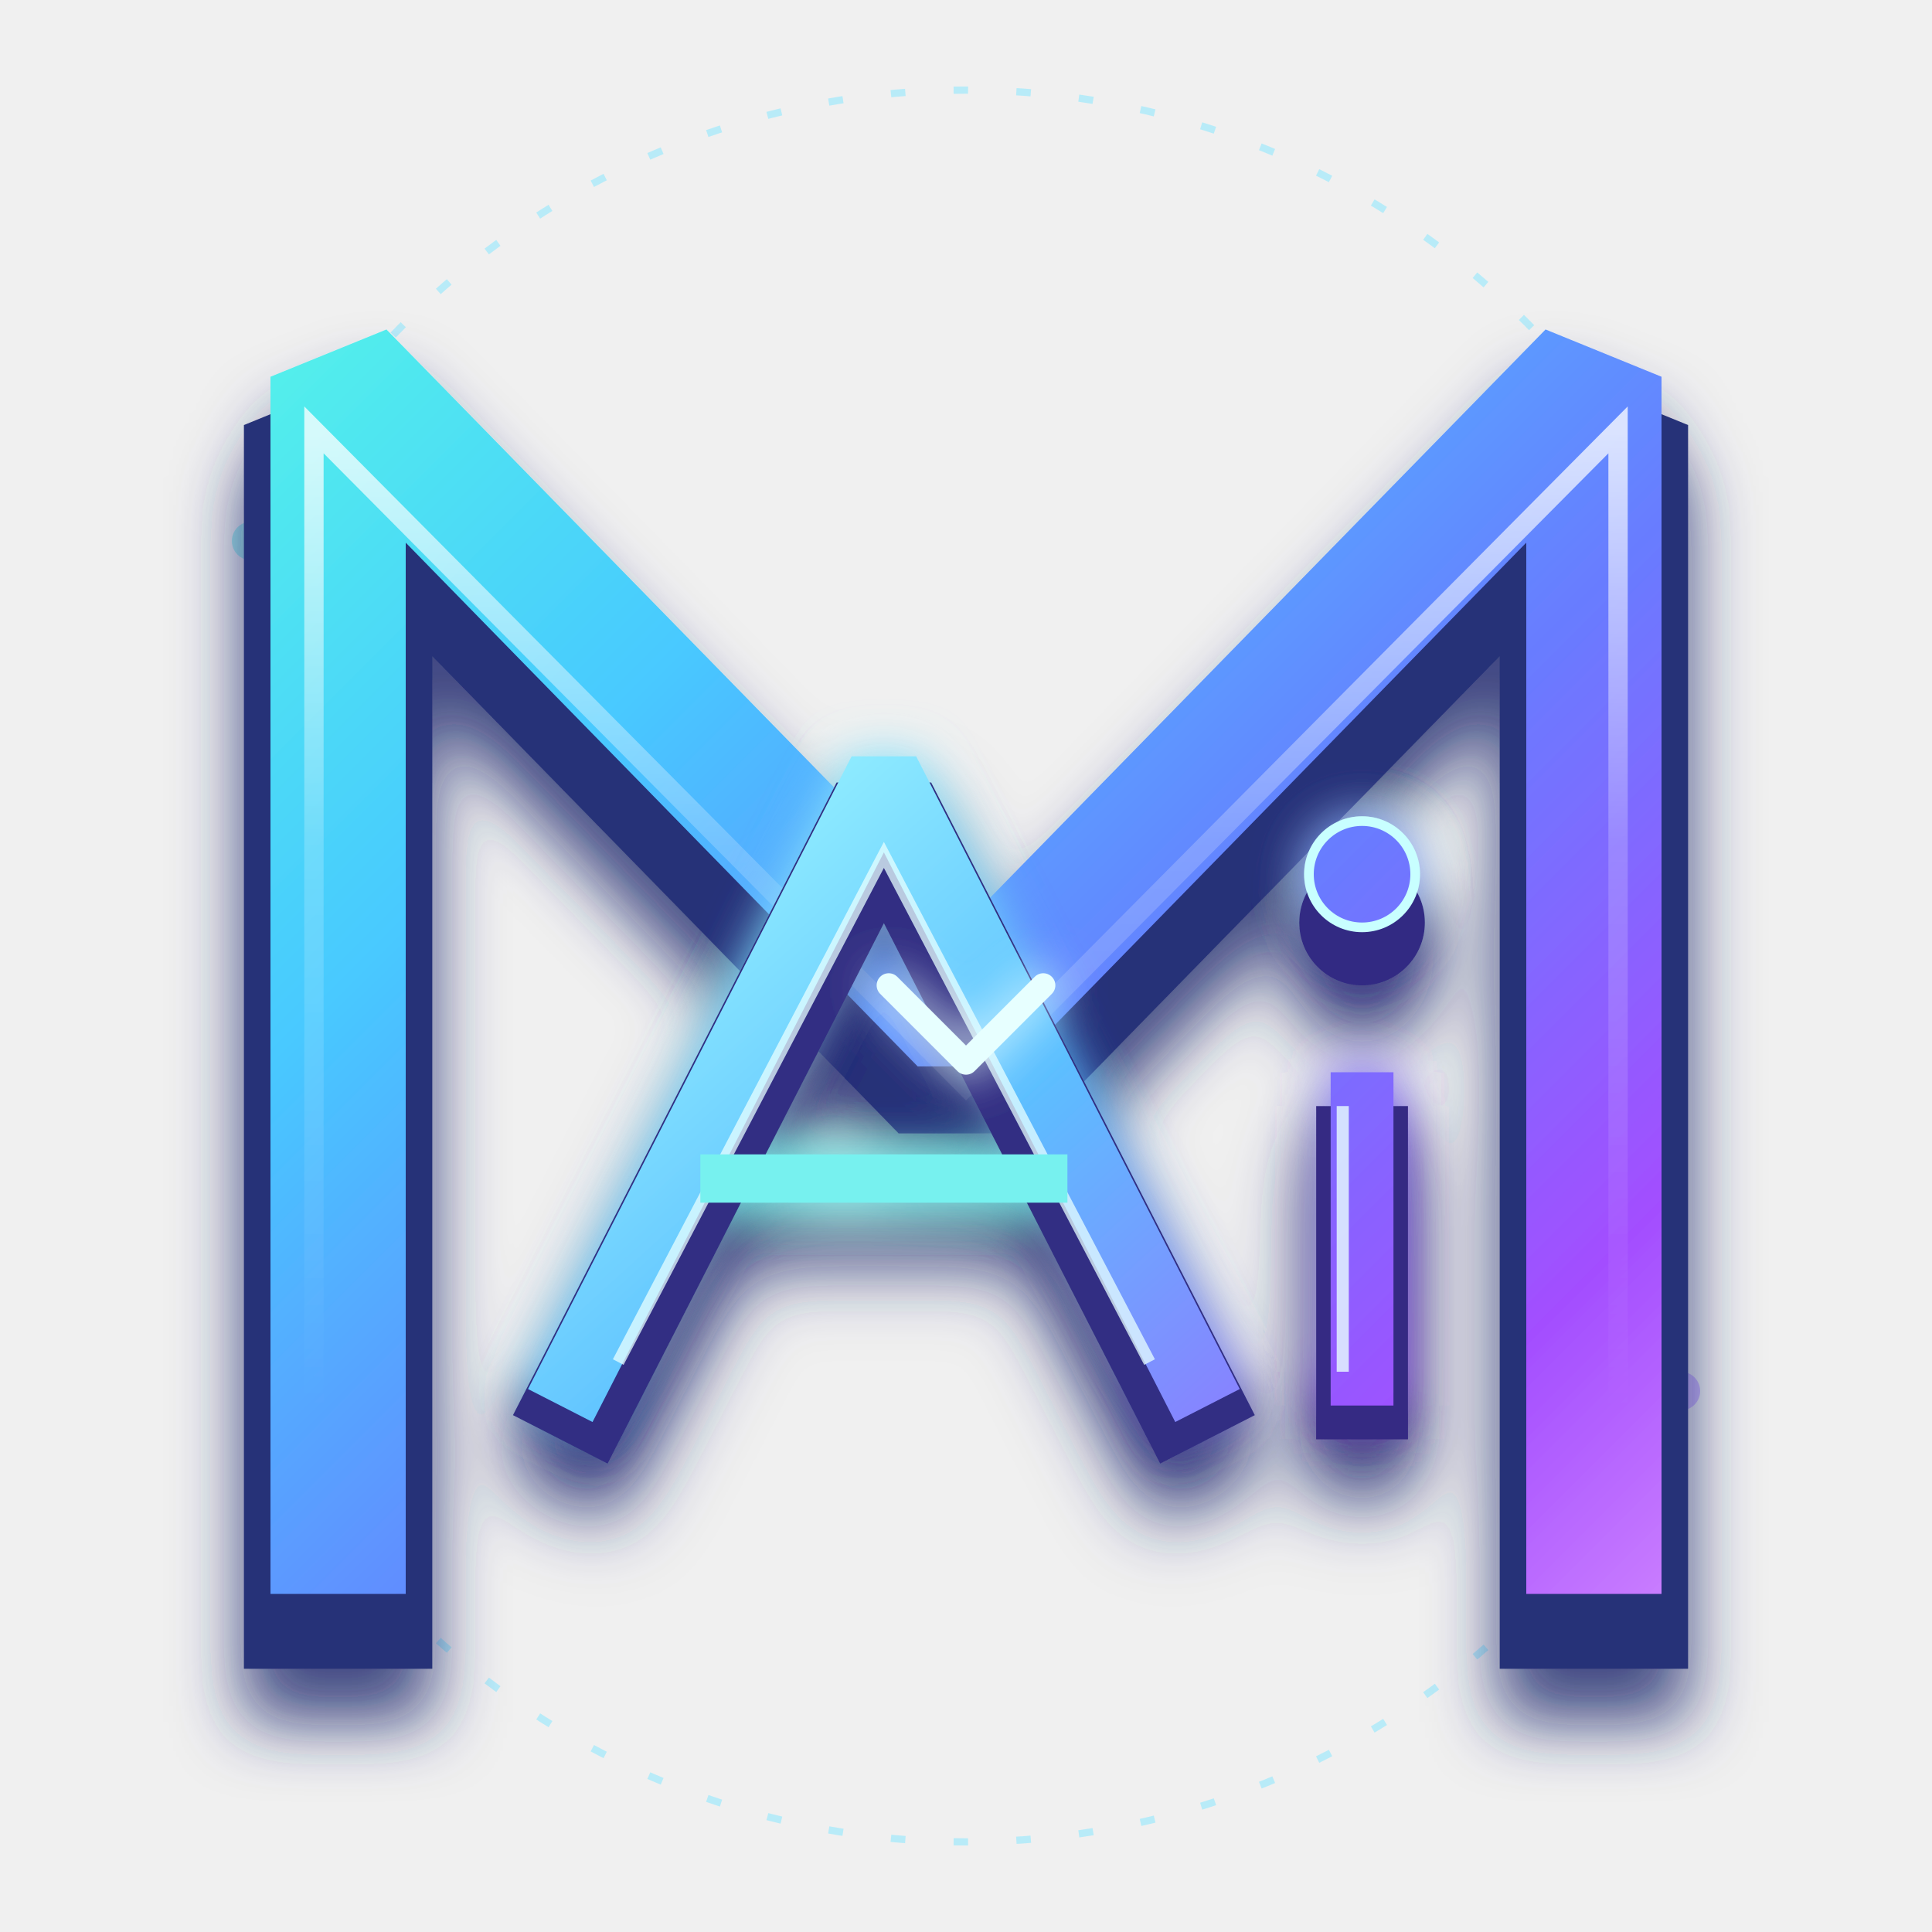
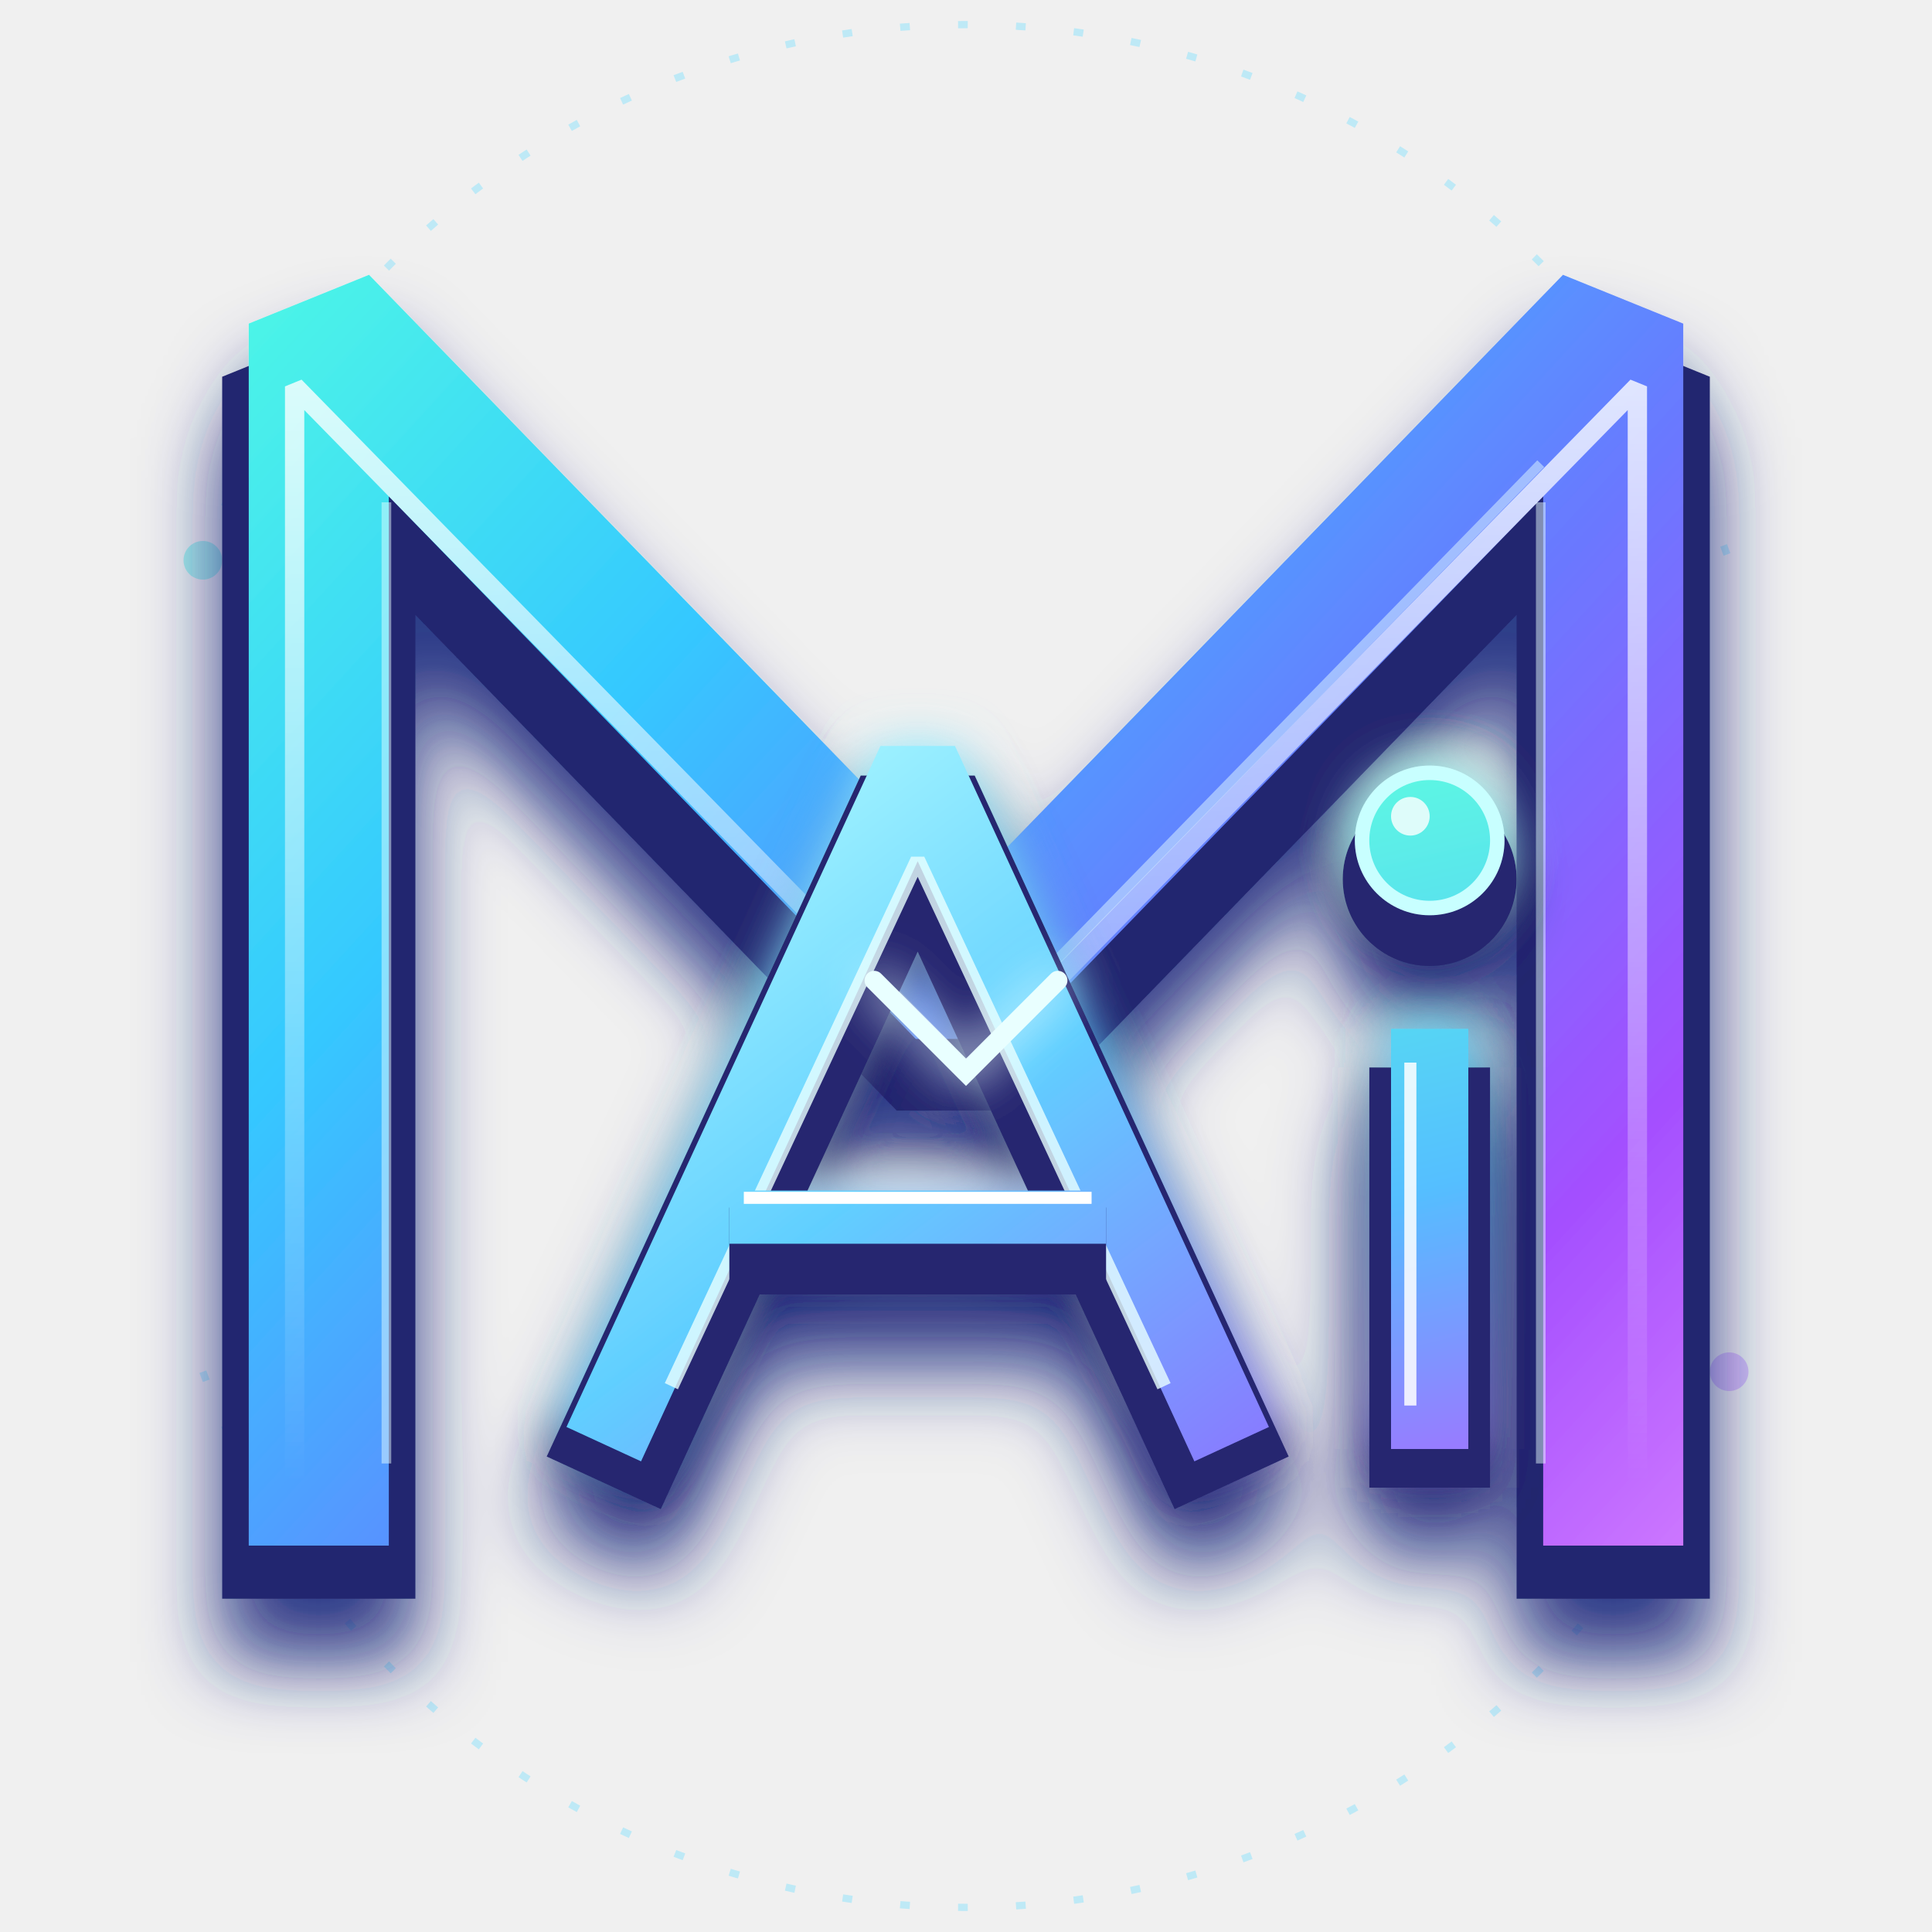
<svg xmlns="http://www.w3.org/2000/svg" viewBox="0 0 400 400" role="img" aria-labelledby="title desc">
  <defs>
-     <linearGradient id="face" x1="55" y1="55" x2="350" y2="350" gradientUnits="userSpaceOnUse">
-       <stop stop-color="#54F5E8" />
-       <stop offset=".28" stop-color="#48C9FF" />
-       <stop offset=".58" stop-color="#687CFF" />
-       <stop offset=".82" stop-color="#A34EFF" />
-       <stop offset="1" stop-color="#D58BFF" />
+     <linearGradient id="m" x1="55" y1="60" x2="350" y2="330" gradientUnits="userSpaceOnUse">
+       <stop stop-color="#4CF5E7" />
+       <stop offset=".28" stop-color="#35C8FF" />
+       <stop offset=".58" stop-color="#687AFF" />
+       <stop offset=".82" stop-color="#A44FFF" />
+       <stop offset="1" stop-color="#D17BFF" />
    </linearGradient>
-     <linearGradient id="faceA" x1="125" y1="155" x2="275" y2="320" gradientUnits="userSpaceOnUse">
-       <stop stop-color="#A4FFFF" />
-       <stop offset=".5" stop-color="#5CBFFF" />
-       <stop offset="1" stop-color="#9B67FF" />
+     <linearGradient id="a" x1="135" y1="150" x2="260" y2="315" gradientUnits="userSpaceOnUse">
+       <stop stop-color="#B6FFFF" />
+       <stop offset=".5" stop-color="#61CFFF" />
+       <stop offset="1" stop-color="#8D70FF" />
    </linearGradient>
-     <linearGradient id="bevel" x1="0" y1="0" x2="1" y2="1">
-       <stop stop-color="#D7FFFF" />
-       <stop offset=".35" stop-color="#557BEF" />
-       <stop offset="1" stop-color="#42206F" />
+     <linearGradient id="i" x1="280" y1="165" x2="315" y2="310" gradientUnits="userSpaceOnUse">
+       <stop stop-color="#5CF5E4" />
+       <stop offset=".55" stop-color="#54BFFF" />
+       <stop offset="1" stop-color="#A86BFF" />
    </linearGradient>
    <linearGradient id="shine" x1="0" y1="0" x2="0" y2="1">
-       <stop stop-color="#FFFFFF" stop-opacity=".95" />
-       <stop offset=".42" stop-color="#FFFFFF" stop-opacity=".25" />
-       <stop offset="1" stop-color="#FFFFFF" stop-opacity="0" />
+       <stop stop-color="#FFF" />
+       <stop offset="1" stop-color="#FFF" stop-opacity="0" />
    </linearGradient>
    <filter id="depth" x="-40%" y="-40%" width="180%" height="190%">
-       <feGaussianBlur in="SourceAlpha" stdDeviation="7" result="blur" />
-       <feOffset in="blur" dx="0" dy="11" result="offset" />
-       <feColorMatrix in="offset" type="matrix" values="0 0 0 0 .015 0 0 0 0 .025 0 0 0 0 .16 0 0 0 .85 0" result="shadow" />
+       <feGaussianBlur in="SourceAlpha" stdDeviation="8" result="b" />
+       <feOffset dy="13" result="o" />
+       <feColorMatrix in="o" type="matrix" values="0 0 0 0 .01 0 0 0 0 .02 0 0 0 0 .2 0 0 0 .9 0" result="s" />
      <feMerge>
-         <feMergeNode in="shadow" />
+         <feMergeNode in="s" />
        <feMergeNode in="SourceGraphic" />
      </feMerge>
    </filter>
-     <filter id="neon" x="-80%" y="-80%" width="260%" height="260%">
-       <feGaussianBlur stdDeviation="5" result="blur" />
+     <filter id="glow" x="-80%" y="-80%" width="260%" height="260%">
+       <feGaussianBlur stdDeviation="5" result="g" />
      <feMerge>
-         <feMergeNode in="blur" />
+         <feMergeNode in="g" />
        <feMergeNode in="SourceGraphic" />
      </feMerge>
    </filter>
  </defs>
-   <g class="orbit" fill="none" stroke="#8AE8FF" opacity=".55">
-     <path d="M52 112 A164 164 0 0 1 348 112" stroke-width="1.5" stroke-dasharray="3 10" />
-     <path d="M52 288 A164 164 0 0 0 348 288" stroke-width="1.5" stroke-dasharray="3 10" />
-     <circle cx="52" cy="112" r="4" fill="#70E7E8" stroke="none" />
-     <circle cx="348" cy="288" r="4" fill="#B18BFF" stroke="none" />
+   <g class="orbit" fill="none" stroke="#72DFFF" opacity=".4">
+     <path d="M42 116 A168 168 0 0 1 358 116 M42 284 A168 168 0 0 0 358 284" stroke-width="1.5" stroke-dasharray="2 10" />
+     <circle cx="42" cy="116" r="4" fill="#42E9E4" stroke="none" />
+     <circle cx="358" cy="284" r="4" fill="#B477FF" stroke="none" />
  </g>
-   <g class="emblem-rotation" filter="url(#depth)">
-     <g class="piece piece-m">
-       <path class="m-shadow" d="M70 316 V78 L200 211 L330 78 V316" />
-       <path class="m-face" d="M70 316 V78 L200 211 L330 78 V316" />
-       <path class="m-highlight" d="M65 292 V89 L200 225 L335 89 V292" />
+   <g class="spin" filter="url(#depth)">
+     <g class="piece m-piece" fill="none" stroke-linejoin="bevel" stroke-linecap="butt">
+       <path d="M66 320 V67 L200 205 L334 67 V320" stroke="#24266F" stroke-width="40" transform="translate(0 11)" />
+       <path d="M66 320 V67 L200 205 L334 67 V320" stroke="url(#m)" stroke-width="29" />
+       <path d="M61 306 V80 L200 222 L339 80 V306" stroke="url(#shine)" stroke-width="4" opacity=".8" />
+       <path d="M80 303 V104 M200 218 L319 96 M319 303 V104" stroke="#E5FFFF" stroke-width="2" opacity=".48" />
    </g>
-     <g class="piece piece-a" filter="url(#neon)">
-       <path class="inner-shadow" d="M116 291 L183 160 L250 291" />
-       <path class="inner-face" d="M116 291 L183 160 L250 291" />
-       <path class="inner-highlight" d="M128 282 L183 177 L238 282" />
-       <path class="a-bar" d="M145 244 H221" />
+     <g class="piece a-piece" fill="none" stroke-linejoin="bevel" stroke-linecap="butt" filter="url(#glow)">
+       <path d="M125 299 L190 158 L255 299" stroke="#25266F" stroke-width="26" transform="translate(0 8)" />
+       <path d="M125 299 L190 158 L255 299" stroke="url(#a)" stroke-width="17" />
+       <path d="M139 287 L190 178 L241 287" stroke="#E9FFFF" stroke-width="3" opacity=".8" />
+       <path d="M151 252 H229" stroke="#25266F" stroke-width="18" transform="translate(0 7)" />
+       <path d="M151 252 H229" stroke="url(#a)" stroke-width="11" />
+       <path d="M154 248 H226" stroke="#FFF" stroke-width="2.5" />
    </g>
-     <g class="piece piece-i" filter="url(#neon)">
-       <path class="i-shadow" d="M282 222 V291" />
-       <path class="i-face" d="M282 222 V291" />
-       <path class="i-highlight" d="M278 229 V284" />
-       <circle class="i-dot-shadow" cx="282" cy="185" r="13" />
-       <circle class="i-dot" cx="282" cy="181" r="11" />
+     <g class="piece i-piece" fill="none" stroke-linecap="butt" filter="url(#glow)">
+       <path d="M296 213 V300" stroke="#25266F" stroke-width="25" transform="translate(0 8)" />
+       <path d="M296 213 V300" stroke="url(#i)" stroke-width="16" />
+       <path d="M292 220 V291" stroke="#FFF" stroke-width="2.5" opacity=".85" />
+       <circle cx="296" cy="174" r="18" fill="#25266F" stroke="none" transform="translate(0 8)" />
+       <circle cx="296" cy="174" r="14" fill="url(#i)" stroke="#C8FFFF" stroke-width="3" />
+       <circle cx="292" cy="169" r="4" fill="#FFF" opacity=".8" />
    </g>
-     <g class="join" filter="url(#neon)">
-       <path d="M184 204 L200 220 L216 204" fill="none" stroke="#E7FFFF" stroke-width="5" stroke-linecap="round" stroke-linejoin="round" />
-     </g>
+     <path class="connector" d="M181 203 L200 222 L219 203" fill="none" stroke="#E9FFFF" stroke-width="4" stroke-linecap="round" filter="url(#glow)" />
  </g>
  <style>
-  .m-shadow{fill:none;stroke:#263078;stroke-width:39;stroke-linecap:square;stroke-linejoin:bevel;transform:translateY(10px)}
-  .m-face{fill:none;stroke:url(#face);stroke-width:28;stroke-linecap:square;stroke-linejoin:bevel}
-  .m-highlight{fill:none;stroke:url(#shine);stroke-width:4;opacity:.8}
-  .inner-shadow{fill:none;stroke:#302D83;stroke-width:22;stroke-linecap:butt;stroke-linejoin:bevel;transform:translateY(7px)}
-  .inner-face{fill:none;stroke:url(#faceA);stroke-width:15;stroke-linecap:butt;stroke-linejoin:bevel}
-  .inner-highlight{fill:none;stroke:#E7FFFF;stroke-width:2.5;opacity:.75}
-  .a-bar{fill:none;stroke:#77F1EF;stroke-width:10;stroke-linecap:butt}
-  .i-shadow{fill:none;stroke:#342A83;stroke-width:19;transform:translateY(7px)}
-  .i-face{fill:none;stroke:url(#face);stroke-width:13}
-  .i-highlight{fill:none;stroke:#E8FFFF;stroke-width:2.5;opacity:.8}
-  .i-dot-shadow{fill:#302B83;transform:translateY(6px)}
-  .i-dot{fill:url(#face);stroke:#C8FFFF;stroke-width:2}
-  .piece{transform-box:fill-box;transform-origin:center}
-  .emblem-rotation{transform-box:fill-box;transform-origin:center;animation:rotate360 10s cubic-bezier(.45,0,.55,1) infinite}
-  .piece-m{animation:breakM 10s ease-in-out infinite}
-  .piece-a{animation:breakA 10s ease-in-out infinite}
-  .piece-i{animation:breakI 10s ease-in-out infinite}
-  .join{animation:joinPulse 10s ease-in-out infinite}
-  .orbit{transform-origin:200px 200px;animation:orbitGlow 10s ease-in-out infinite}
-  @keyframes rotate360{
-   0%,18%{transform:perspective(1000px) rotateY(0deg) rotateX(0deg) scale(1)}
-   48%{transform:perspective(1000px) rotateY(180deg) rotateX(8deg) scale(1.035)}
-   72%,100%{transform:perspective(1000px) rotateY(360deg) rotateX(0deg) scale(1)}
-  }
-  @keyframes breakM{
-   0%,7%{opacity:0;transform:translateY(-24px) scale(.92)}
-   17%,72%{opacity:1;transform:translateY(0) scale(1)}
-   83%,92%{opacity:0;transform:translateY(-24px) scale(.92)}
-   100%{opacity:0;transform:translateY(-24px) scale(.92)}
-  }
-  @keyframes breakA{
-   0%,13%{opacity:0;transform:translate(-24px,28px) rotate(-8deg) scale(.82)}
-   24%,72%{opacity:1;transform:none}
-   83%,92%{opacity:0;transform:translate(-24px,28px) rotate(-8deg) scale(.82)}
-   100%{opacity:0;transform:translate(-24px,28px) rotate(-8deg) scale(.82)}
-  }
-  @keyframes breakI{
-   0%,19%{opacity:0;transform:translate(28px,24px) rotate(8deg) scale(.8)}
-   30%,72%{opacity:1;transform:none}
-   83%,92%{opacity:0;transform:translate(28px,24px) rotate(8deg) scale(.8)}
-   100%{opacity:0;transform:translate(28px,24px) rotate(8deg) scale(.8)}
-  }
-  @keyframes joinPulse{0%,27%,70%,100%{opacity:1}45%{opacity:.45}84%,92%{opacity:0}}
-  @keyframes orbitGlow{0%,100%{opacity:.22}45%,65%{opacity:.72}}
-  @media(prefers-reduced-motion:reduce){
-   .emblem-rotation,.piece,.join,.orbit{animation:none!important;opacity:1!important;transform:none!important}
-  }
+ .spin{transform-box:fill-box;transform-origin:center;animation:turn 9s cubic-bezier(.45,0,.55,1) infinite}
+ .piece{transform-box:fill-box;transform-origin:center}
+ .m-piece{animation:bm 9s ease-in-out infinite}.a-piece{animation:ba 9s ease-in-out infinite}.i-piece{animation:bi 9s ease-in-out infinite}
+ .connector{animation:co 9s ease-in-out infinite}.orbit{animation:or 9s ease-in-out infinite;transform-origin:200px 200px}
+ @keyframes turn{0%,18%{transform:perspective(1100px) rotateY(0) rotateX(0) scale(1)}48%{transform:perspective(1100px) rotateY(180deg) rotateX(9deg) scale(1.04)}72%,100%{transform:perspective(1100px) rotateY(360deg) rotateX(0) scale(1)}}
+ @keyframes bm{0%,7%{opacity:0;transform:translateY(-30px) scale(.9)}18%,72%{opacity:1;transform:none}83%,92%,100%{opacity:0;transform:translateY(-30px) scale(.9)}}
+ @keyframes ba{0%,13%{opacity:0;transform:translate(-24px,32px) rotate(-9deg) scale(.82)}24%,72%{opacity:1;transform:none}83%,92%,100%{opacity:0;transform:translate(-24px,32px) rotate(-9deg) scale(.82)}}
+ @keyframes bi{0%,19%{opacity:0;transform:translate(28px,24px) rotate(8deg) scale(.82)}30%,72%{opacity:1;transform:none}83%,92%,100%{opacity:0;transform:translate(28px,24px) rotate(8deg) scale(.82)}}
+ @keyframes co{0%,26%,72%,100%{opacity:1}45%{opacity:.4}84%,92%{opacity:0}}
+ @keyframes or{0%,100%{opacity:.2}45%,65%{opacity:.65}}
+ @media(prefers-reduced-motion:reduce){.spin,.piece,.connector,.orbit{animation:none!important;opacity:1!important;transform:none!important}}
</style>
</svg>
